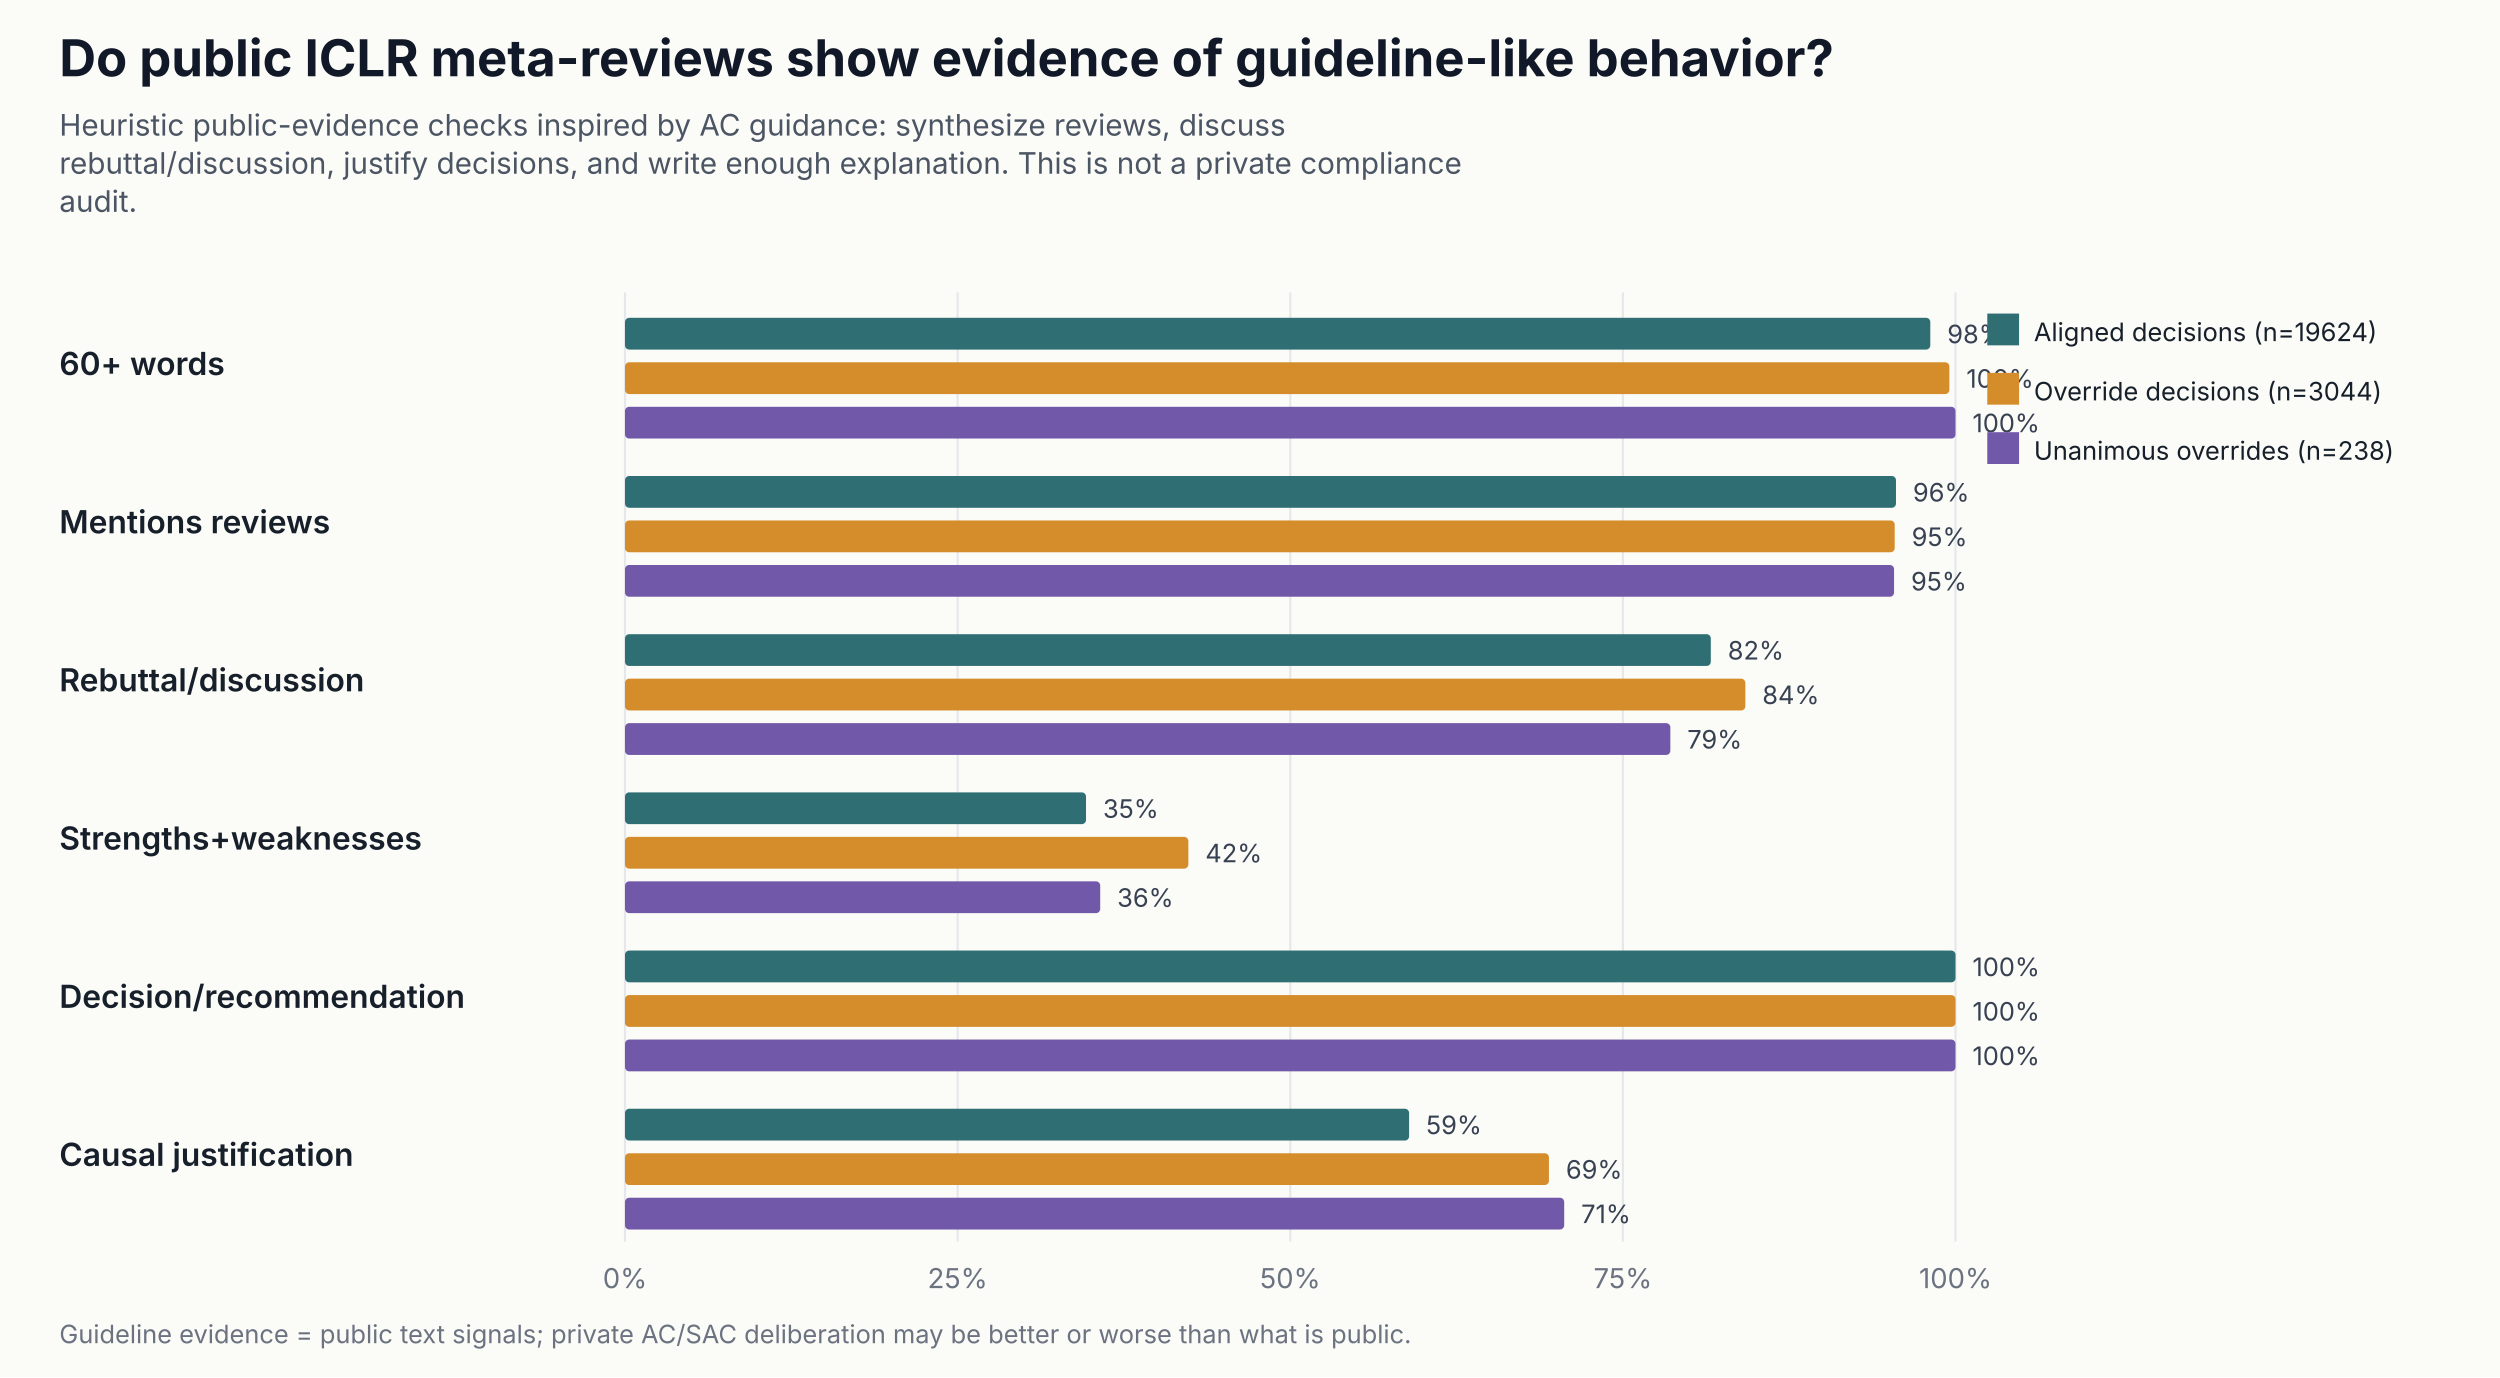
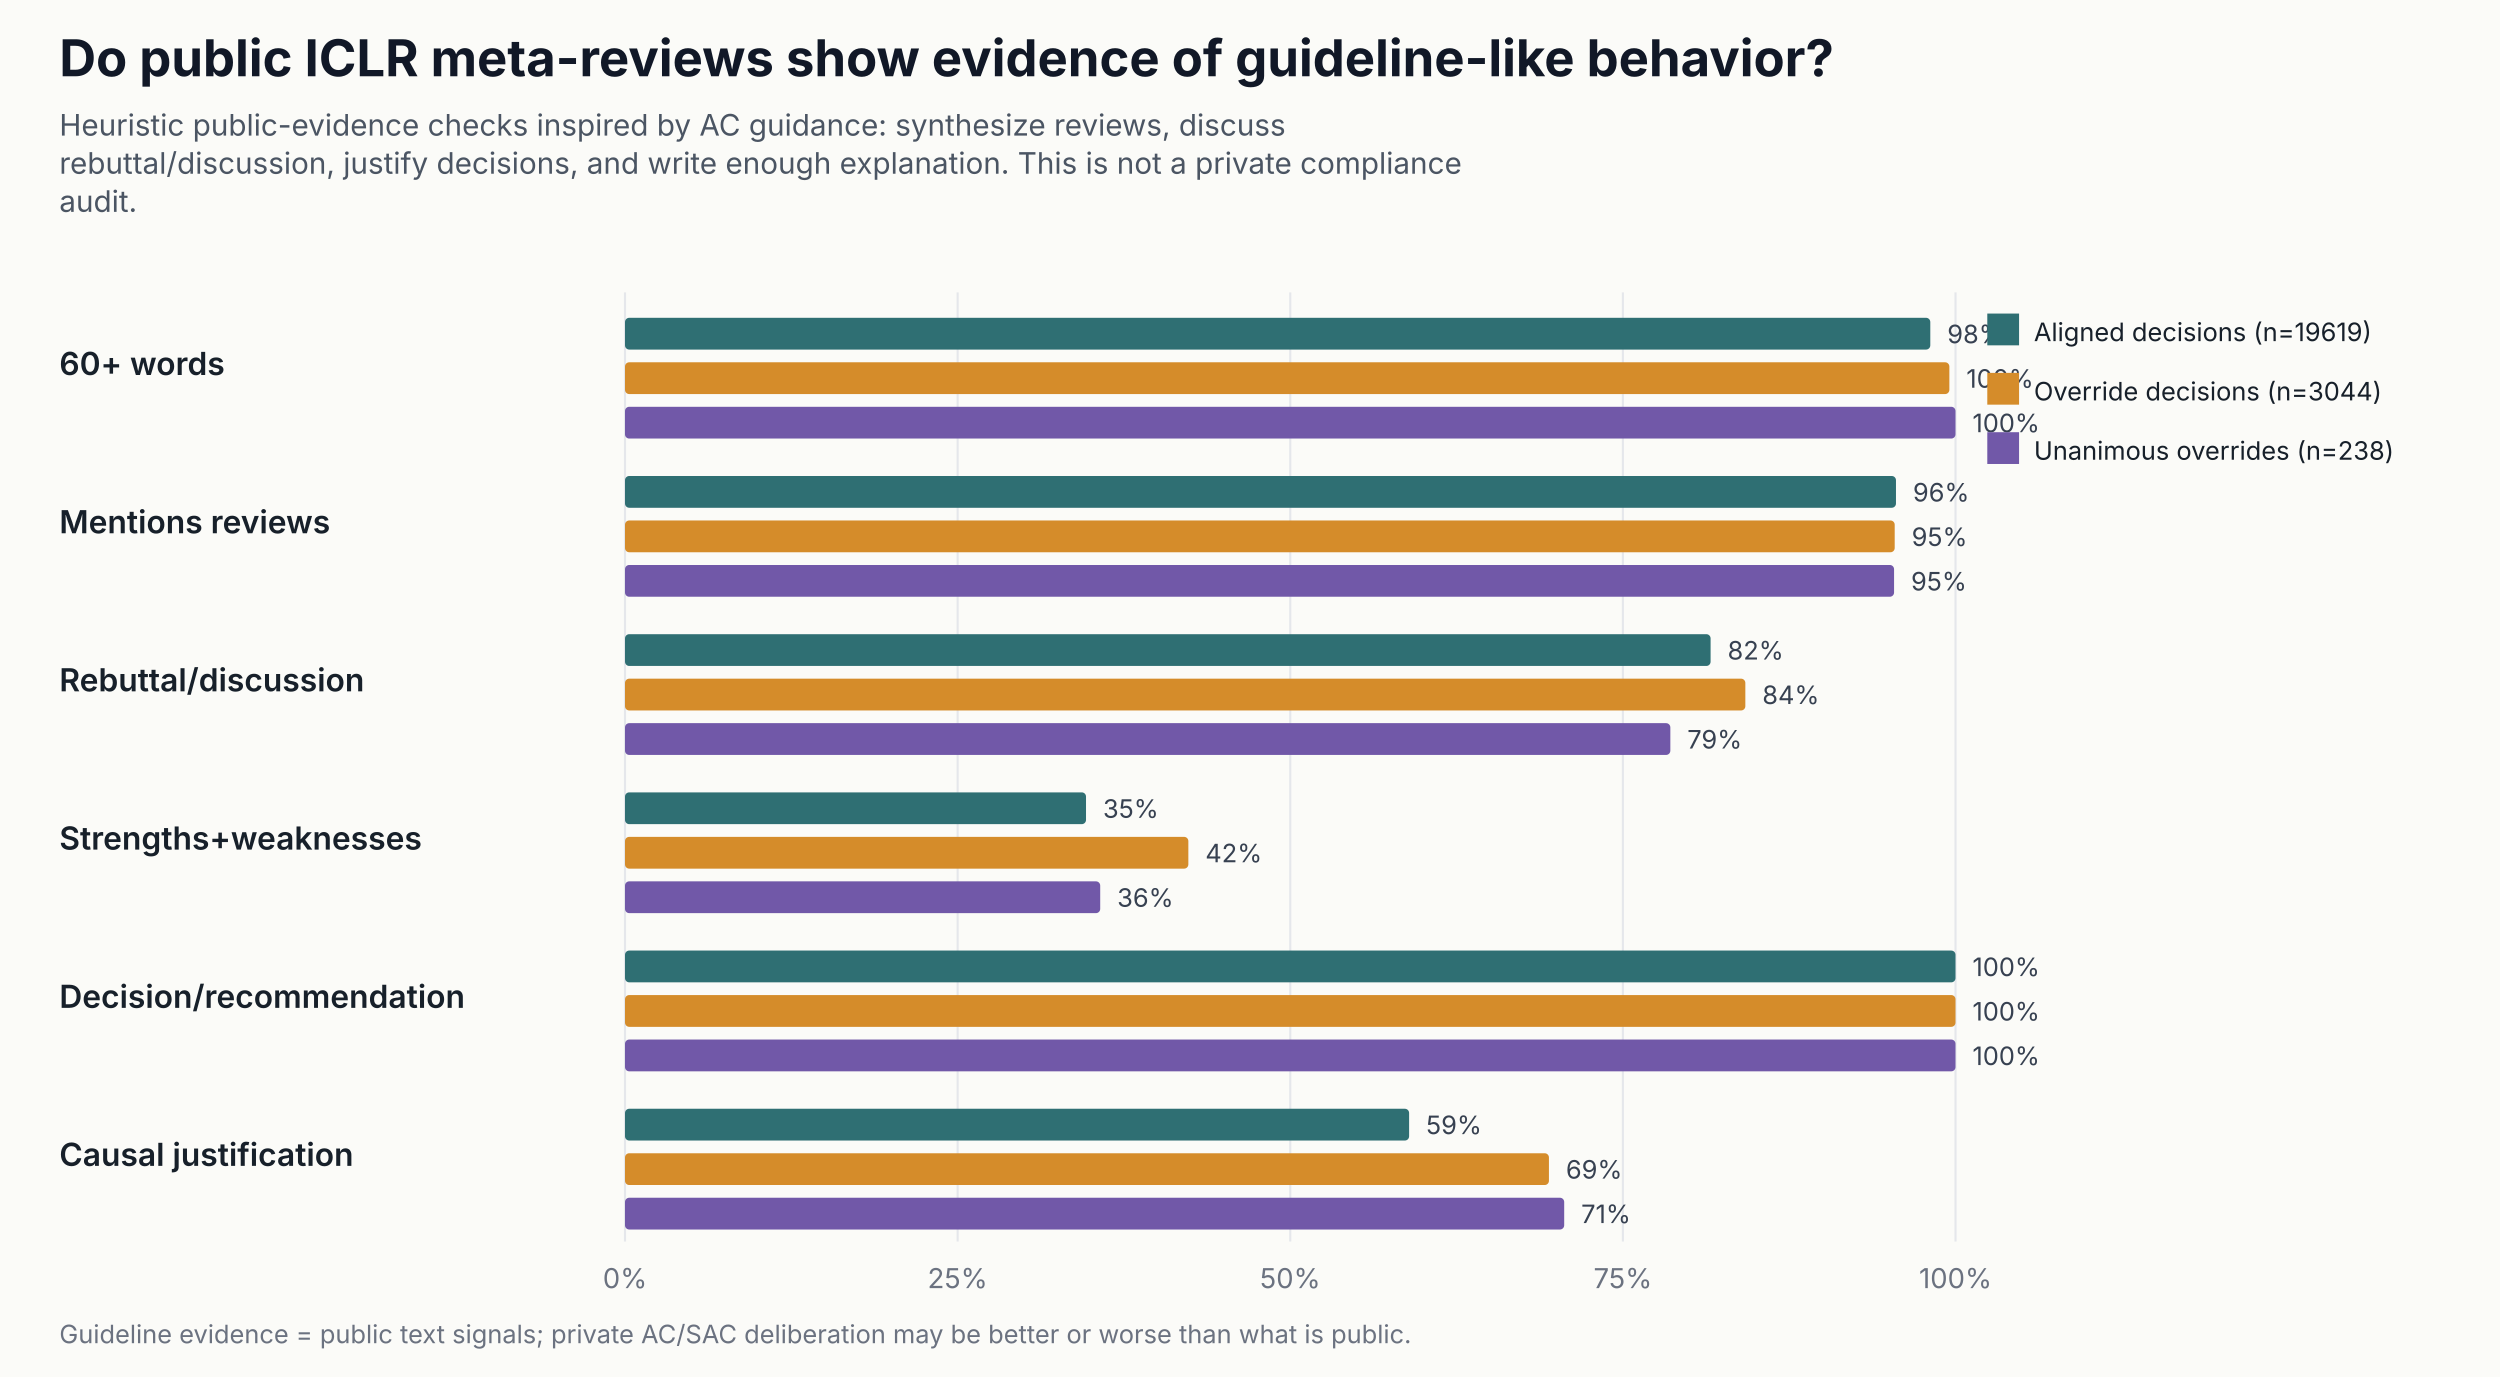
<svg xmlns="http://www.w3.org/2000/svg" width="1180" height="650" viewBox="0 0 1180 650">
  <rect width="100%" height="100%" fill="#fbfbf8" />
  <text x="28.0" y="36.0" font-family="Inter, Arial, sans-serif" font-size="24" font-weight="700" fill="#111827" text-anchor="start">Do public ICLR meta-reviews show evidence of guideline-like behavior?</text>
  <text x="28.0" y="64.0" font-family="Inter, Arial, sans-serif" font-size="14" font-weight="400" fill="#4b5563" text-anchor="start">Heuristic public-evidence checks inspired by AC guidance: synthesize reviews, discuss</text>
  <text x="28.0" y="82.0" font-family="Inter, Arial, sans-serif" font-size="14" font-weight="400" fill="#4b5563" text-anchor="start">rebuttal/discussion, justify decisions, and write enough explanation. This is not a private compliance</text>
  <text x="28.0" y="100.0" font-family="Inter, Arial, sans-serif" font-size="14" font-weight="400" fill="#4b5563" text-anchor="start">audit.</text>
  <line x1="295.0" x2="295.0" y1="138" y2="586" stroke="#e5e7eb" />
  <text x="295.0" y="608.0" font-family="Inter, Arial, sans-serif" font-size="13" font-weight="400" fill="#6b7280" text-anchor="middle">0%</text>
  <line x1="452.0" x2="452.0" y1="138" y2="586" stroke="#e5e7eb" />
  <text x="452.0" y="608.0" font-family="Inter, Arial, sans-serif" font-size="13" font-weight="400" fill="#6b7280" text-anchor="middle">25%</text>
  <line x1="609.0" x2="609.0" y1="138" y2="586" stroke="#e5e7eb" />
  <text x="609.0" y="608.0" font-family="Inter, Arial, sans-serif" font-size="13" font-weight="400" fill="#6b7280" text-anchor="middle">50%</text>
  <line x1="766.0" x2="766.0" y1="138" y2="586" stroke="#e5e7eb" />
  <text x="766.0" y="608.0" font-family="Inter, Arial, sans-serif" font-size="13" font-weight="400" fill="#6b7280" text-anchor="middle">75%</text>
  <line x1="923.0" x2="923.0" y1="138" y2="586" stroke="#e5e7eb" />
  <text x="923.0" y="608.0" font-family="Inter, Arial, sans-serif" font-size="13" font-weight="400" fill="#6b7280" text-anchor="middle">100%</text>
  <text x="28.0" y="177.0" font-family="Inter, Arial, sans-serif" font-size="15" font-weight="600" fill="#17202a" text-anchor="start">60+ words</text>
  <rect x="295" y="150.0" width="616.1" height="15" rx="2" fill="#2f6f73" />
  <text x="919.1" y="162.0" font-family="Inter, Arial, sans-serif" font-size="12" font-weight="400" fill="#374151" text-anchor="start">98%</text>
  <rect x="295" y="171.0" width="625.1" height="15" rx="2" fill="#d58c2a" />
  <text x="928.1" y="183.0" font-family="Inter, Arial, sans-serif" font-size="12" font-weight="400" fill="#374151" text-anchor="start">100%</text>
  <rect x="295" y="192.0" width="628.0" height="15" rx="2" fill="#7158a8" />
  <text x="931.0" y="204.0" font-family="Inter, Arial, sans-serif" font-size="12" font-weight="400" fill="#374151" text-anchor="start">100%</text>
  <text x="28.0" y="251.7" font-family="Inter, Arial, sans-serif" font-size="15" font-weight="600" fill="#17202a" text-anchor="start">Mentions reviews</text>
  <rect x="295" y="224.667" width="599.9" height="15" rx="2" fill="#2f6f73" />
  <text x="902.9" y="236.7" font-family="Inter, Arial, sans-serif" font-size="12" font-weight="400" fill="#374151" text-anchor="start">96%</text>
  <rect x="295" y="245.667" width="599.3" height="15" rx="2" fill="#d58c2a" />
  <text x="902.3" y="257.7" font-family="Inter, Arial, sans-serif" font-size="12" font-weight="400" fill="#374151" text-anchor="start">95%</text>
  <rect x="295" y="266.667" width="599.0" height="15" rx="2" fill="#7158a8" />
  <text x="902.0" y="278.7" font-family="Inter, Arial, sans-serif" font-size="12" font-weight="400" fill="#374151" text-anchor="start">95%</text>
  <text x="28.0" y="326.3" font-family="Inter, Arial, sans-serif" font-size="15" font-weight="600" fill="#17202a" text-anchor="start">Rebuttal/discussion</text>
-   <rect x="295" y="299.333" width="512.5" height="15" rx="2" fill="#2f6f73" />
-   <text x="815.5" y="311.3" font-family="Inter, Arial, sans-serif" font-size="12" font-weight="400" fill="#374151" text-anchor="start">82%</text>
+   <rect x="295" y="299.333" width="512.4" height="15" rx="2" fill="#2f6f73" />
+   <text x="815.4" y="311.3" font-family="Inter, Arial, sans-serif" font-size="12" font-weight="400" fill="#374151" text-anchor="start">82%</text>
  <rect x="295" y="320.333" width="528.8" height="15" rx="2" fill="#d58c2a" />
  <text x="831.8" y="332.3" font-family="Inter, Arial, sans-serif" font-size="12" font-weight="400" fill="#374151" text-anchor="start">84%</text>
  <rect x="295" y="341.333" width="493.4" height="15" rx="2" fill="#7158a8" />
  <text x="796.4" y="353.3" font-family="Inter, Arial, sans-serif" font-size="12" font-weight="400" fill="#374151" text-anchor="start">79%</text>
  <text x="28.0" y="401.0" font-family="Inter, Arial, sans-serif" font-size="15" font-weight="600" fill="#17202a" text-anchor="start">Strengths+weaknesses</text>
  <rect x="295" y="374.0" width="217.6" height="15" rx="2" fill="#2f6f73" />
  <text x="520.6" y="386.0" font-family="Inter, Arial, sans-serif" font-size="12" font-weight="400" fill="#374151" text-anchor="start">35%</text>
  <rect x="295" y="395.0" width="265.9" height="15" rx="2" fill="#d58c2a" />
  <text x="568.9" y="407.0" font-family="Inter, Arial, sans-serif" font-size="12" font-weight="400" fill="#374151" text-anchor="start">42%</text>
  <rect x="295" y="416.0" width="224.3" height="15" rx="2" fill="#7158a8" />
  <text x="527.3" y="428.0" font-family="Inter, Arial, sans-serif" font-size="12" font-weight="400" fill="#374151" text-anchor="start">36%</text>
  <text x="28.0" y="475.7" font-family="Inter, Arial, sans-serif" font-size="15" font-weight="600" fill="#17202a" text-anchor="start">Decision/recommendation</text>
  <rect x="295" y="448.667" width="628.0" height="15" rx="2" fill="#2f6f73" />
  <text x="931.0" y="460.7" font-family="Inter, Arial, sans-serif" font-size="12" font-weight="400" fill="#374151" text-anchor="start">100%</text>
  <rect x="295" y="469.667" width="628.0" height="15" rx="2" fill="#d58c2a" />
  <text x="931.0" y="481.7" font-family="Inter, Arial, sans-serif" font-size="12" font-weight="400" fill="#374151" text-anchor="start">100%</text>
  <rect x="295" y="490.667" width="628.0" height="15" rx="2" fill="#7158a8" />
  <text x="931.0" y="502.7" font-family="Inter, Arial, sans-serif" font-size="12" font-weight="400" fill="#374151" text-anchor="start">100%</text>
  <text x="28.0" y="550.3" font-family="Inter, Arial, sans-serif" font-size="15" font-weight="600" fill="#17202a" text-anchor="start">Causal justification</text>
  <rect x="295" y="523.333" width="370.1" height="15" rx="2" fill="#2f6f73" />
  <text x="673.1" y="535.3" font-family="Inter, Arial, sans-serif" font-size="12" font-weight="400" fill="#374151" text-anchor="start">59%</text>
  <rect x="295" y="544.333" width="436.1" height="15" rx="2" fill="#d58c2a" />
  <text x="739.1" y="556.3" font-family="Inter, Arial, sans-serif" font-size="12" font-weight="400" fill="#374151" text-anchor="start">69%</text>
  <rect x="295" y="565.333" width="443.3" height="15" rx="2" fill="#7158a8" />
  <text x="746.3" y="577.3" font-family="Inter, Arial, sans-serif" font-size="12" font-weight="400" fill="#374151" text-anchor="start">71%</text>
  <rect x="938" y="148" width="15" height="15" fill="#2f6f73" />
-   <text x="960.0" y="161.0" font-family="Inter, Arial, sans-serif" font-size="12" font-weight="400" fill="#17202a" text-anchor="start">Aligned decisions (n=19624)</text>
+   <text x="960.0" y="161.0" font-family="Inter, Arial, sans-serif" font-size="12" font-weight="400" fill="#17202a" text-anchor="start">Aligned decisions (n=19619)</text>
  <rect x="938" y="176" width="15" height="15" fill="#d58c2a" />
  <text x="960.0" y="189.0" font-family="Inter, Arial, sans-serif" font-size="12" font-weight="400" fill="#17202a" text-anchor="start">Override decisions (n=3044)</text>
  <rect x="938" y="204" width="15" height="15" fill="#7158a8" />
  <text x="960.0" y="217.0" font-family="Inter, Arial, sans-serif" font-size="12" font-weight="400" fill="#17202a" text-anchor="start">Unanimous overrides (n=238)</text>
  <text x="28.0" y="634.0" font-family="Inter, Arial, sans-serif" font-size="12" font-weight="400" fill="#6b7280" text-anchor="start">Guideline evidence = public text signals; private AC/SAC deliberation may be better or worse than what is public.</text>
</svg>
